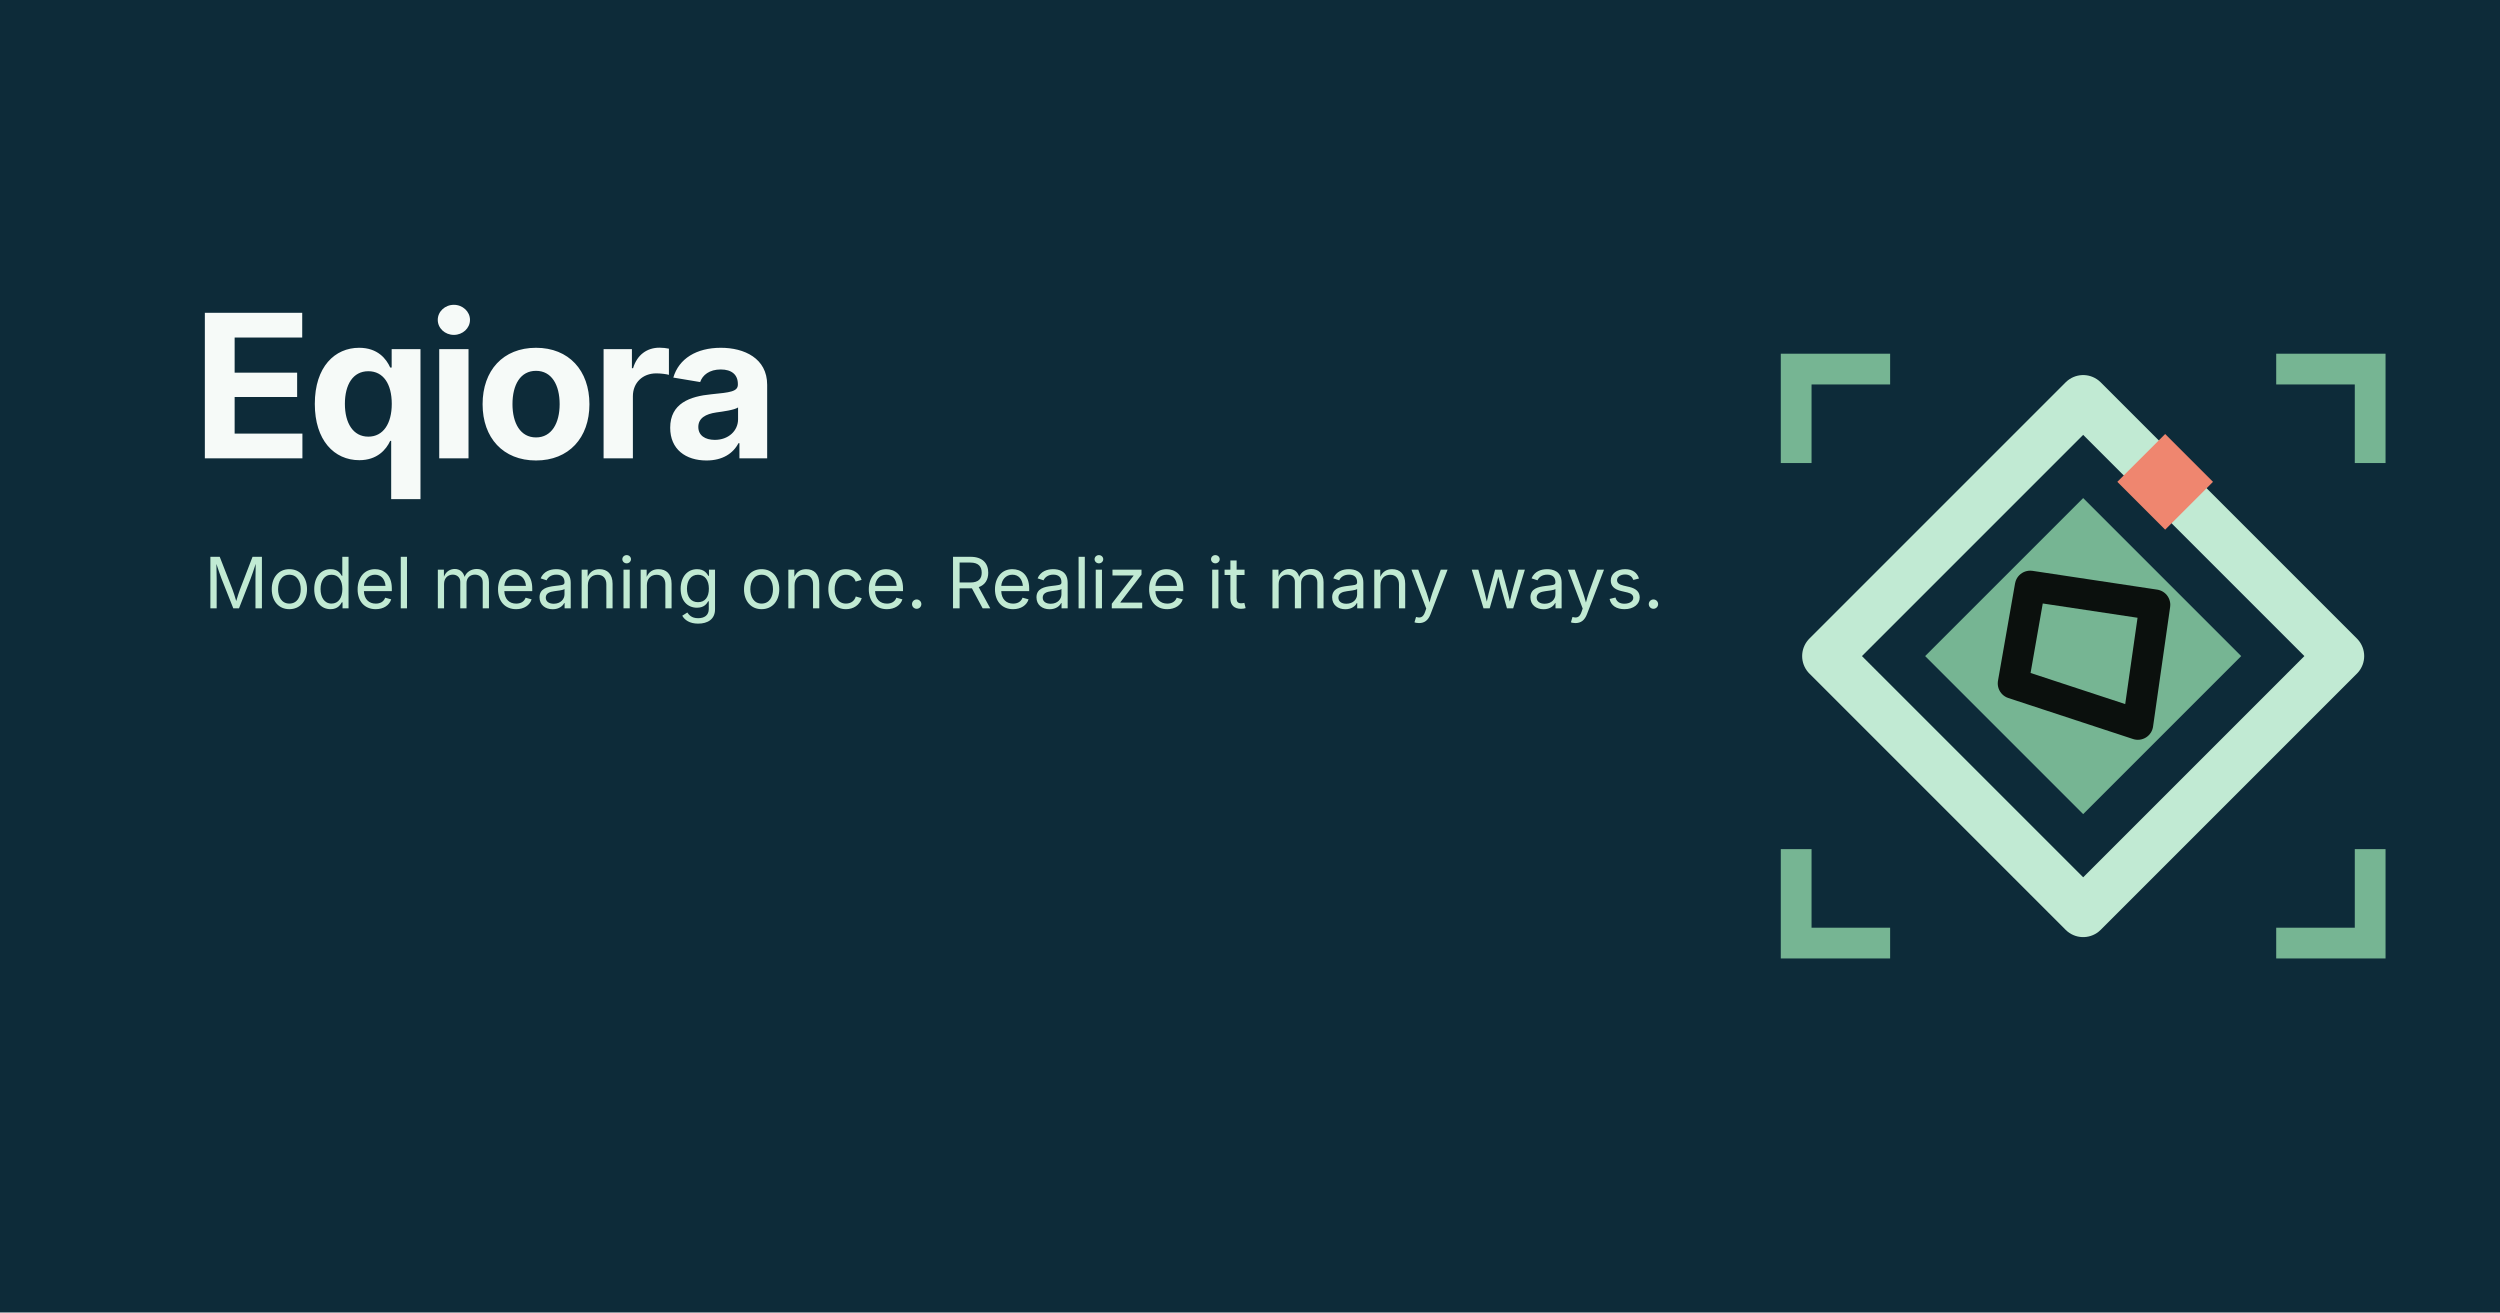
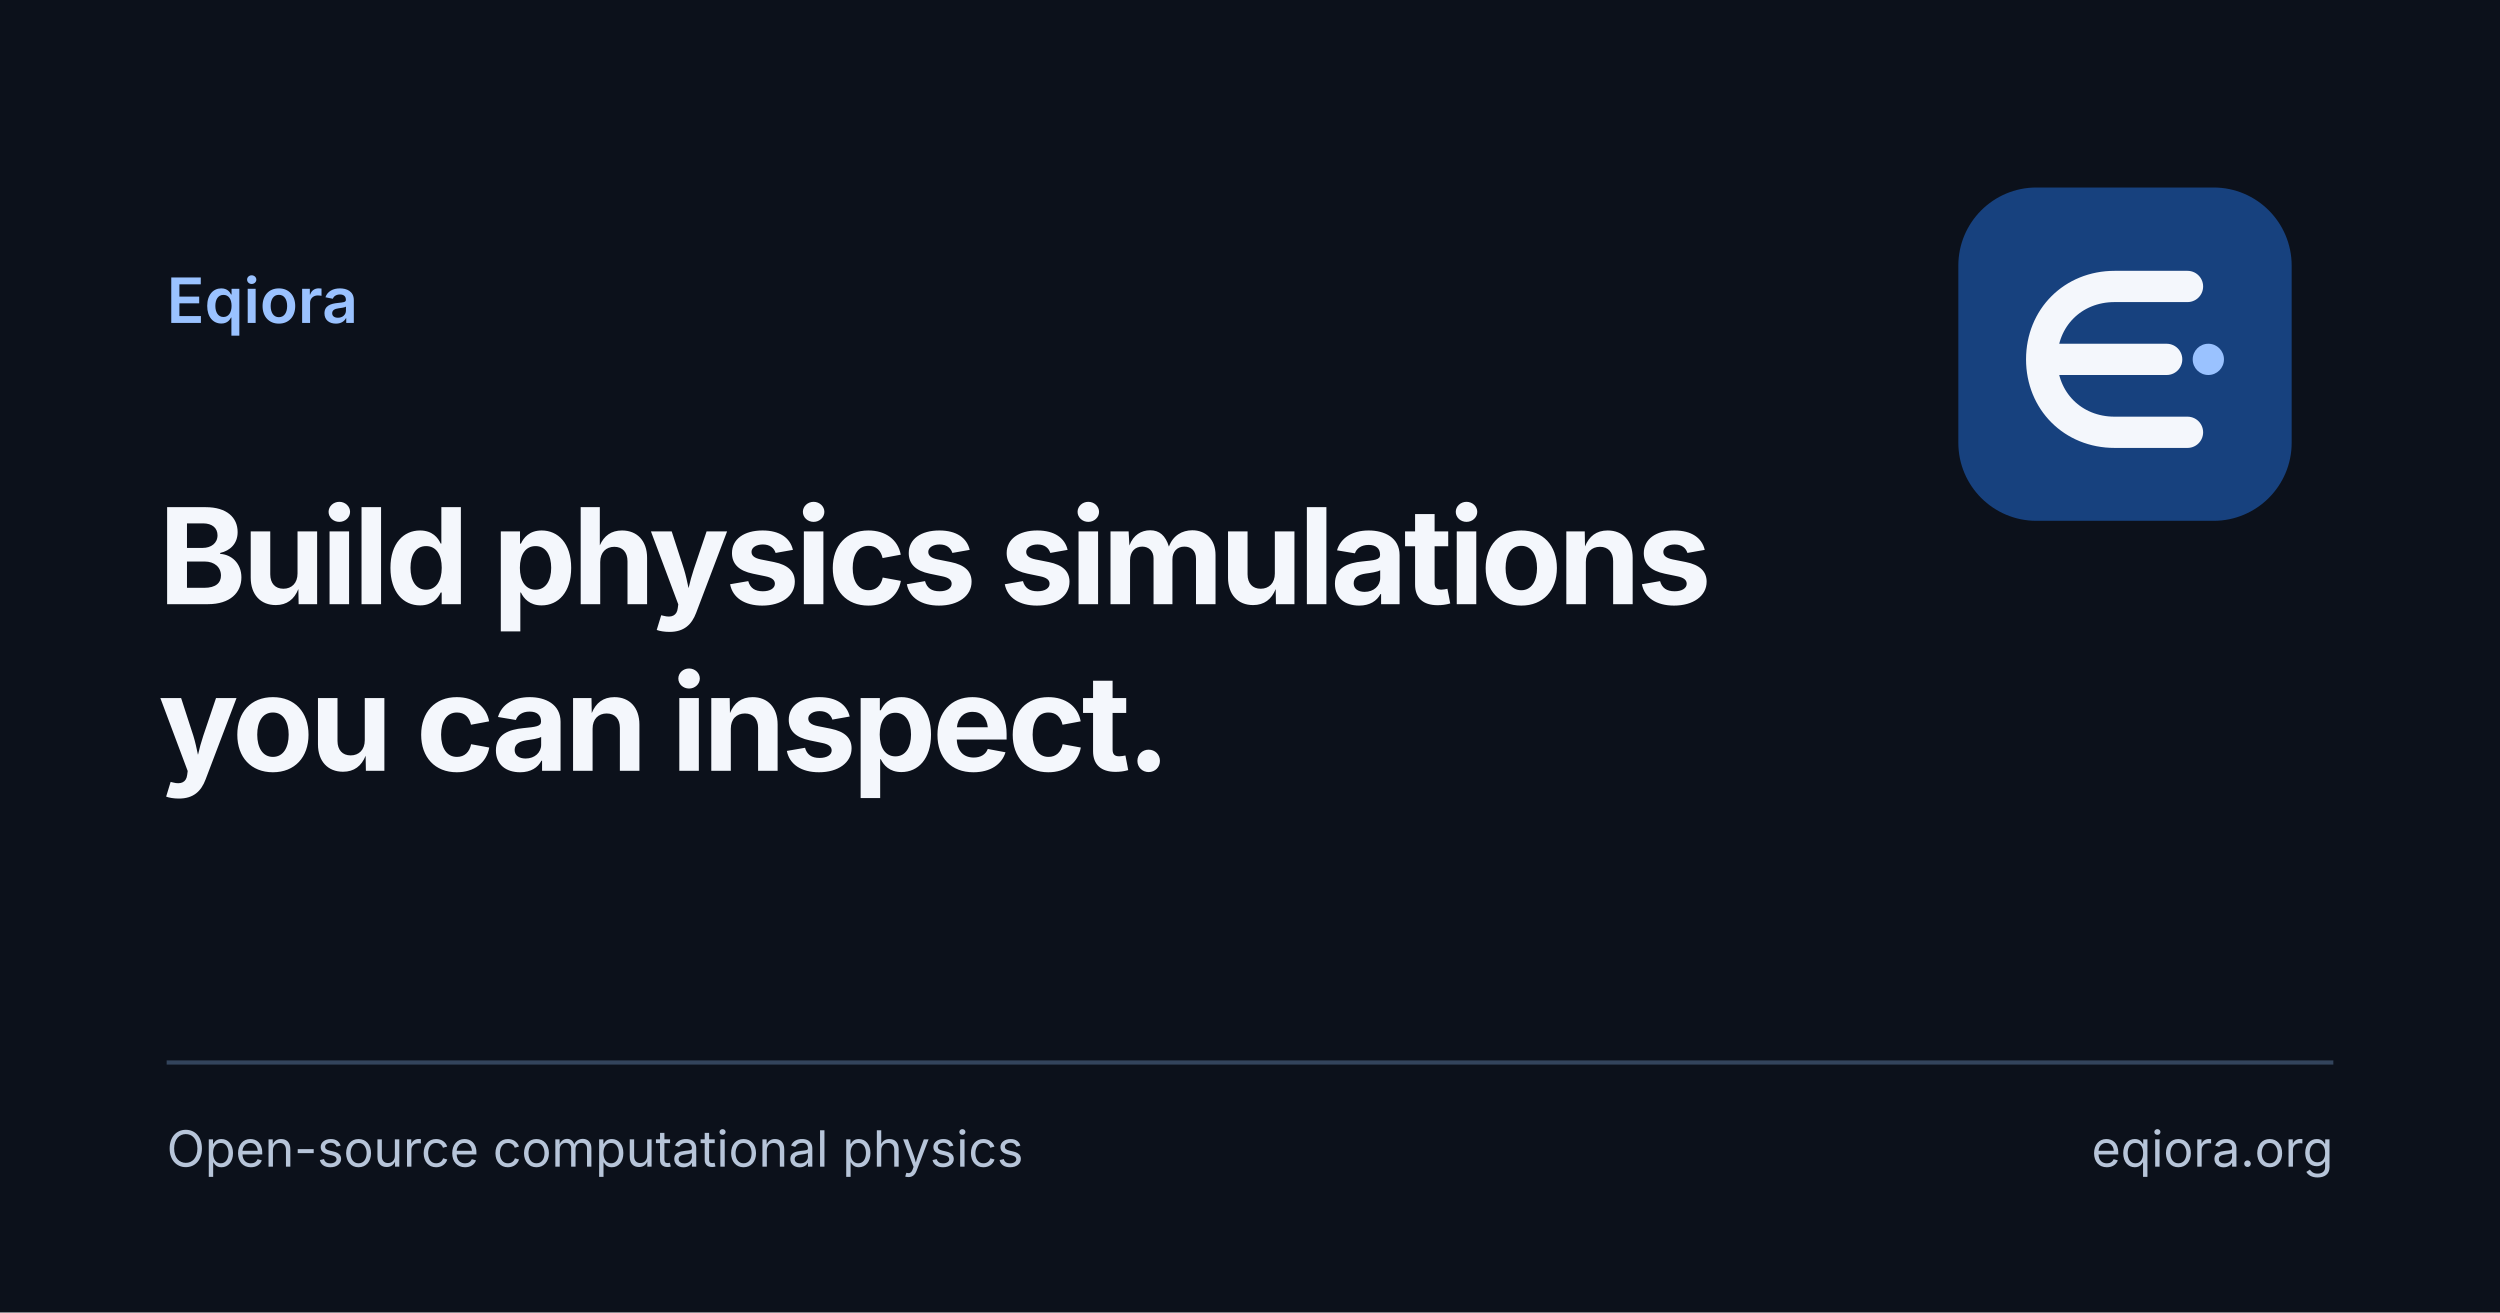
<svg xmlns="http://www.w3.org/2000/svg" width="1200" height="630" viewBox="0 0 1200 630" role="img" aria-labelledby="title description">
-   <rect width="1200" height="630" fill="#0d2b39" />
-   <g transform="translate(790 105) scale(.41)">
-     <g fill="none" stroke="#76b593" stroke-width="36">
-       <path d="M286 176H176V286" />
-       <path d="M738 176H848V286" />
-       <path d="M848 738V848H738" />
-       <path d="M176 738V848H286" />
-     </g>
-     <path d="M512 327L697 512 512 697 327 512Z" fill="#76b593" />
-     <path d="M450 430L596 452 576 592 430 544Z" fill="none" stroke="#0b100d" stroke-linejoin="round" stroke-width="36" />
-     <path d="M512 212L812 512 512 812 212 512Z" fill="none" stroke="#c1ead3" stroke-linejoin="round" stroke-width="58" />
-     <path d="M608 252L664 308 608 364 552 308Z" fill="#ef866f" />
+   <rect width="1200" height="630" fill="#0c111b" />
+   <path d="M80 510h1040" stroke="#33445c" stroke-width="2" />
+   <g transform="translate(940 90) scale(2.5)">
+     <rect width="64" height="64" rx="15" fill="#17417e" />
+     <path d="M44 19H30c-8 0-14 6-14 14s6 14 14 14h14M17 33h23" fill="none" stroke="#f4f7fc" stroke-width="6" stroke-linecap="round" />
+     <circle cx="48" cy="33" r="3" fill="#9ac2ff" />
  </g>
-   <text x="92" y="220" fill="#f6faf8" font-family="system-ui, -apple-system, 'Segoe UI', sans-serif" font-size="96" font-weight="700" letter-spacing="-3">Eqiora</text>
-   <text x="98" y="292" fill="#c1ead3" font-family="system-ui, -apple-system, 'Segoe UI', sans-serif" font-size="34">Model meaning once. Realize it many ways.</text>
+   <g font-family="system-ui, -apple-system, 'Segoe UI', sans-serif">
+     <text x="80" y="155" fill="#9ac2ff" font-size="30" font-weight="600">Eqiora</text>
+     <text x="76" y="290" fill="#f4f7fc" font-size="64" font-weight="700" letter-spacing="-2">Build physics simulations</text>
+     <text x="76" y="370" fill="#f4f7fc" font-size="64" font-weight="700" letter-spacing="-2">you can inspect.</text>
+     <text x="80" y="560" fill="#b7c5d9" font-size="24">Open-source computational physics</text>
+     <text x="1120" y="560" text-anchor="end" fill="#b7c5d9" font-size="24">eqiora.org</text>
+   </g>
</svg>
